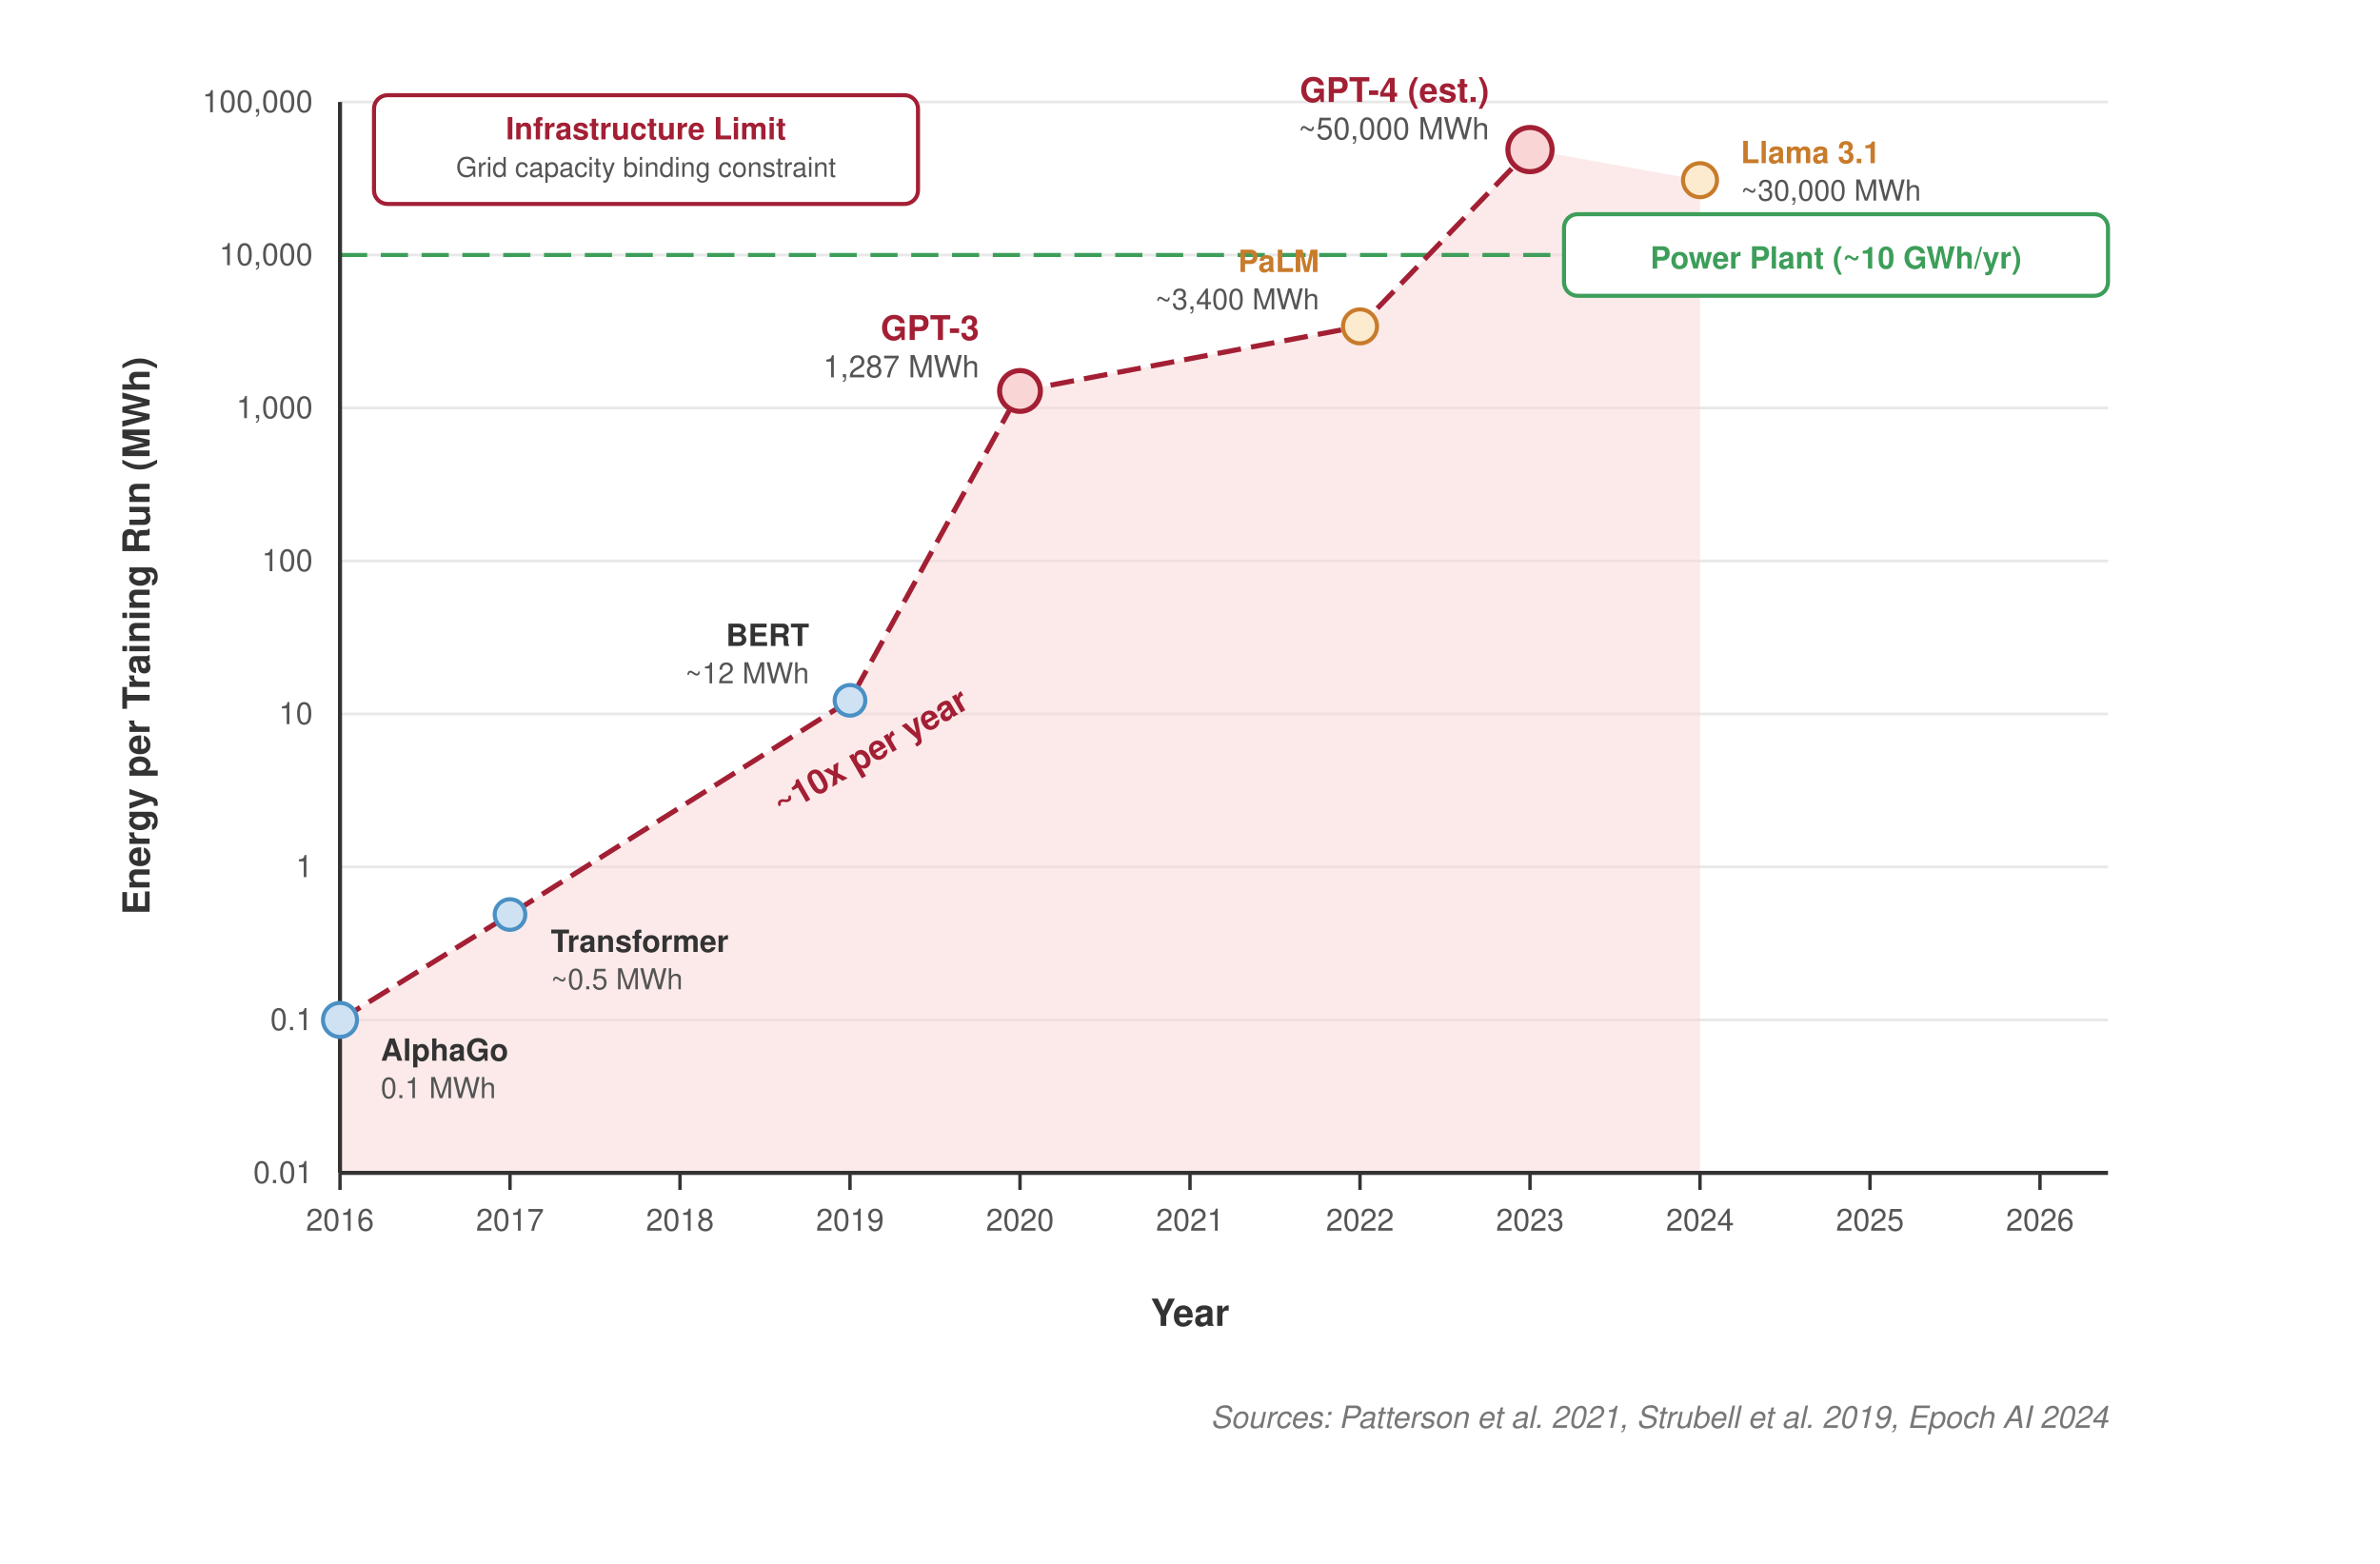
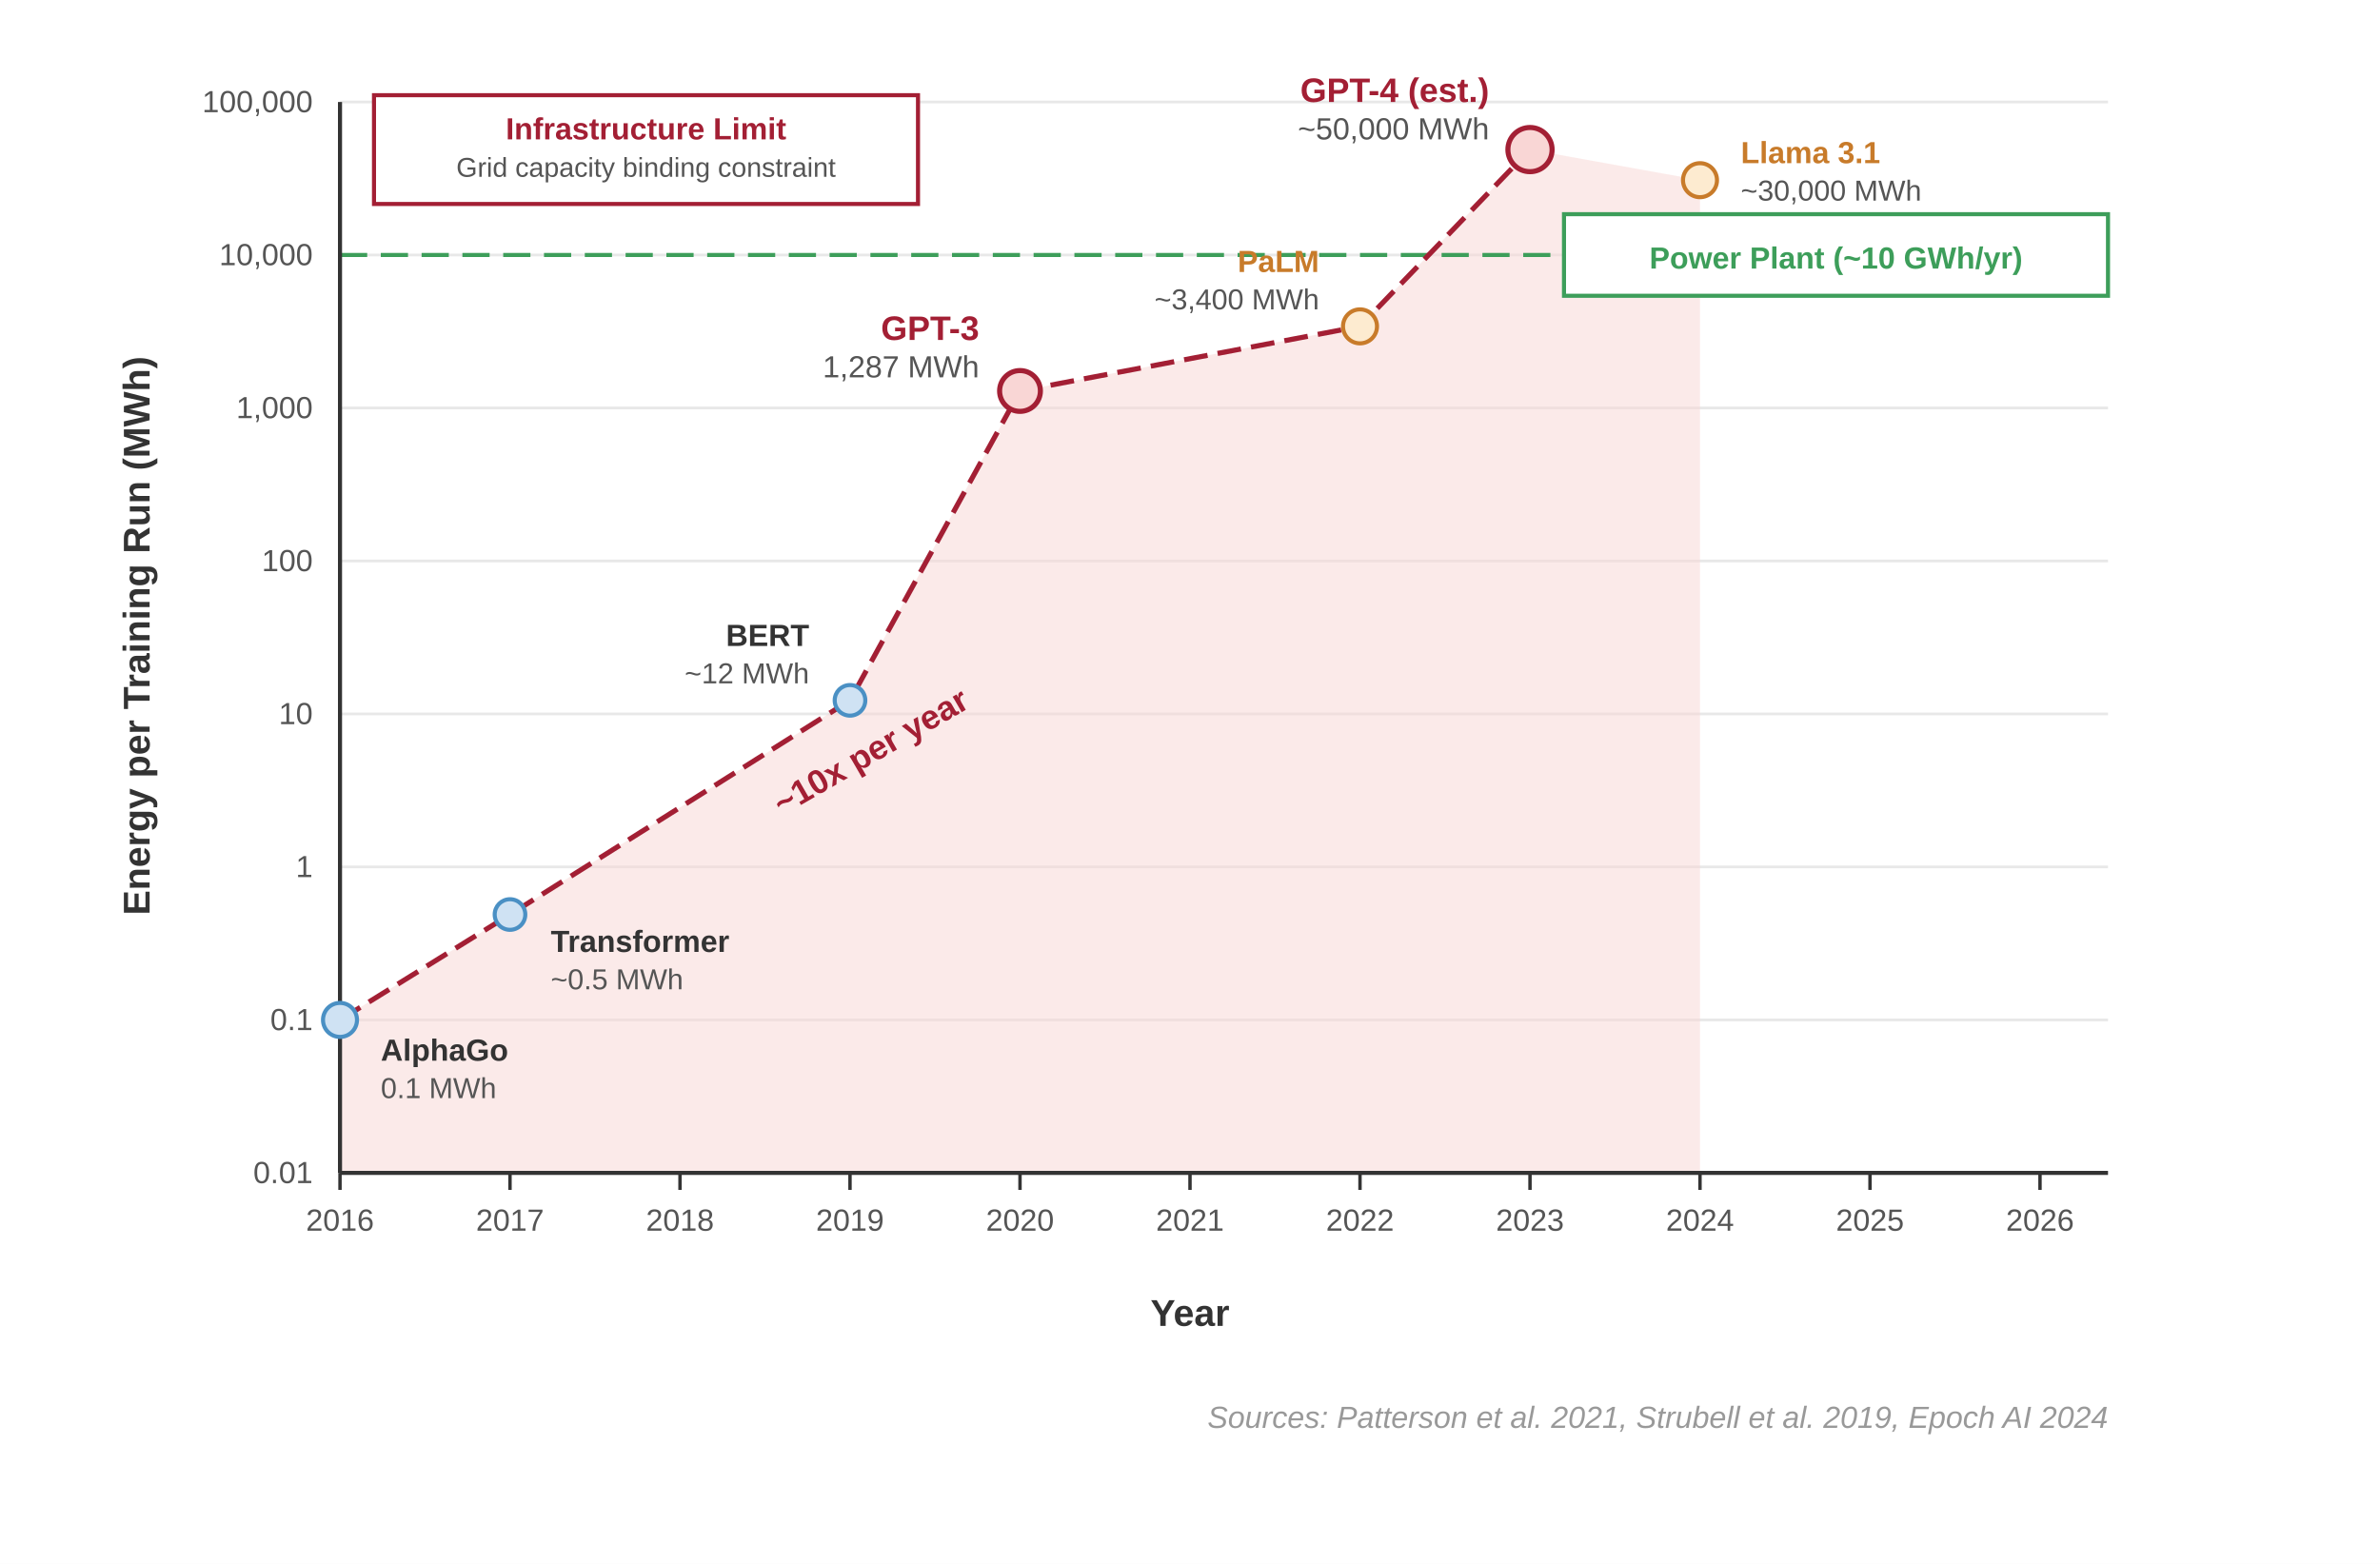
- <svg xmlns="http://www.w3.org/2000/svg" viewBox="-20 0 700 460" font-family="Helvetica Neue, Helvetica, Arial, sans-serif">
-   <rect x="-20" y="0" width="700" height="460" fill="#ffffff" />
+ <svg xmlns="http://www.w3.org/2000/svg" font-family="Arial, Helvetica, sans-serif" viewBox="-20 0 700 460">
+   <rect x="-20" y="0" width="700" height="460" fill="#fff" />
  <g stroke="#e8e8e8" stroke-width="0.8">
    <line x1="80" y1="345" x2="600" y2="345" />
    <line x1="80" y1="300" x2="600" y2="300" />
    <line x1="80" y1="255" x2="600" y2="255" />
    <line x1="80" y1="210" x2="600" y2="210" />
    <line x1="80" y1="165" x2="600" y2="165" />
    <line x1="80" y1="120" x2="600" y2="120" />
    <line x1="80" y1="75" x2="600" y2="75" />
    <line x1="80" y1="30" x2="600" y2="30" />
  </g>
  <path d="M80,300 L130,269 L230,206 L280,115 L380,96 L430,44 L480,53 L480,345 L80,345 Z" fill="#f9d6d5" fill-opacity="0.5" />
  <line x1="80" y1="75" x2="600" y2="75" stroke="#3d9e5a" stroke-width="1.2" stroke-dasharray="8,4" />
-   <rect x="440" y="63" width="160" height="24" rx="4" fill="#ffffff" stroke="#3d9e5a" stroke-width="1.2" />
+   <rect x="440" y="63" width="160" height="24" fill="#fff" stroke="#3d9e5a" stroke-width="1.2" />
  <text x="520" y="79" text-anchor="middle" font-size="9" font-weight="700" fill="#3d9e5a">Power Plant (~10 GWh/yr)</text>
-   <line x1="80" y1="30" x2="80" y2="345" stroke="#333333" stroke-width="1.2" />
-   <line x1="80" y1="345" x2="600" y2="345" stroke="#333333" stroke-width="1.2" />
-   <g font-size="9" fill="#555555" text-anchor="end">
+   <line x1="80" y1="30" x2="80" y2="345" stroke="#333" stroke-width="1.2" />
+   <line x1="80" y1="345" x2="600" y2="345" stroke="#333" stroke-width="1.2" />
+   <g font-size="9" fill="#555" text-anchor="end">
    <text x="72" y="348">0.01</text>
    <text x="72" y="303">0.1</text>
    <text x="72" y="258">1</text>
    <text x="72" y="213">10</text>
    <text x="72" y="168">100</text>
    <text x="72" y="123">1,000</text>
    <text x="72" y="78">10,000</text>
    <text x="72" y="33">100,000</text>
  </g>
-   <text x="24" y="187" text-anchor="middle" font-size="11" font-weight="600" fill="#333333" transform="rotate(-90,24,187)">Energy per Training Run (MWh)</text>
-   <g font-size="9" fill="#555555" text-anchor="middle">
+   <text x="24" y="187" text-anchor="middle" font-size="11" font-weight="600" fill="#333" transform="rotate(-90,24,187)">Energy per Training Run (MWh)</text>
+   <g font-size="9" fill="#555" text-anchor="middle">
    <text x="80" y="362">2016</text>
    <text x="130" y="362">2017</text>
    <text x="180" y="362">2018</text>
    <text x="230" y="362">2019</text>
    <text x="280" y="362">2020</text>
    <text x="330" y="362">2021</text>
    <text x="380" y="362">2022</text>
    <text x="430" y="362">2023</text>
    <text x="480" y="362">2024</text>
    <text x="530" y="362">2025</text>
    <text x="580" y="362">2026</text>
  </g>
-   <g stroke="#333333" stroke-width="1">
+   <g stroke="#333" stroke-width="1">
    <line x1="80" y1="345" x2="80" y2="350" />
    <line x1="130" y1="345" x2="130" y2="350" />
    <line x1="180" y1="345" x2="180" y2="350" />
    <line x1="230" y1="345" x2="230" y2="350" />
    <line x1="280" y1="345" x2="280" y2="350" />
    <line x1="330" y1="345" x2="330" y2="350" />
    <line x1="380" y1="345" x2="380" y2="350" />
    <line x1="430" y1="345" x2="430" y2="350" />
    <line x1="480" y1="345" x2="480" y2="350" />
    <line x1="530" y1="345" x2="530" y2="350" />
    <line x1="580" y1="345" x2="580" y2="350" />
  </g>
-   <text x="330" y="390" text-anchor="middle" font-size="11" font-weight="600" fill="#333333">Year</text>
+   <text x="330" y="390" text-anchor="middle" font-size="11" font-weight="600" fill="#333">Year</text>
  <path d="M80,300 L130,269 L230,206 L280,115 L380,96 L430,44" fill="none" stroke="#a31f34" stroke-width="1.5" stroke-dasharray="7,3" />
  <text x="210" y="240" font-size="10" font-weight="700" fill="#a31f34" transform="rotate(-30,210,240)">~10x per year</text>
-   <rect x="90" y="28" width="160" height="32" rx="4" fill="#ffffff" stroke="#a31f34" stroke-width="1.2" />
+   <rect x="90" y="28" width="160" height="32" fill="#fff" stroke="#a31f34" stroke-width="1.2" />
  <text x="170" y="41" text-anchor="middle" font-size="9" font-weight="700" fill="#a31f34">Infrastructure Limit</text>
-   <text x="170" y="52" text-anchor="middle" font-size="8" fill="#555555">Grid capacity binding constraint</text>
+   <text x="170" y="52" text-anchor="middle" font-size="8" fill="#555">Grid capacity binding constraint</text>
  <circle cx="80" cy="300" r="5" fill="#cfe2f3" stroke="#4a90c4" stroke-width="1.2" />
-   <text x="92" y="312" font-size="9" font-weight="700" fill="#333333">AlphaGo</text>
-   <text x="92" y="323" font-size="8.5" fill="#555555">0.1 MWh</text>
+   <text x="92" y="312" font-size="9" font-weight="700" fill="#333">AlphaGo</text>
+   <text x="92" y="323" font-size="8.5" fill="#555">0.1 MWh</text>
  <circle cx="130" cy="269" r="4.5" fill="#cfe2f3" stroke="#4a90c4" stroke-width="1.2" />
-   <text x="142" y="280" font-size="9" font-weight="700" fill="#333333">Transformer</text>
-   <text x="142" y="291" font-size="8.5" fill="#555555">~0.5 MWh</text>
+   <text x="142" y="280" font-size="9" font-weight="700" fill="#333">Transformer</text>
+   <text x="142" y="291" font-size="8.5" fill="#555">~0.5 MWh</text>
  <circle cx="230" cy="206" r="4.5" fill="#cfe2f3" stroke="#4a90c4" stroke-width="1.2" />
-   <text x="218" y="190" font-size="9" font-weight="700" fill="#333333" text-anchor="end">BERT</text>
-   <text x="218" y="201" font-size="8.5" fill="#555555" text-anchor="end">~12 MWh</text>
+   <text x="218" y="190" font-size="9" font-weight="700" fill="#333" text-anchor="end">BERT</text>
+   <text x="218" y="201" font-size="8.5" fill="#555" text-anchor="end">~12 MWh</text>
  <circle cx="280" cy="115" r="6" fill="#f9d6d5" stroke="#a31f34" stroke-width="1.5" />
  <text x="268" y="100" font-size="10" font-weight="700" fill="#a31f34" text-anchor="end">GPT-3</text>
-   <text x="268" y="111" font-size="9" fill="#555555" text-anchor="end">1,287 MWh</text>
+   <text x="268" y="111" font-size="9" fill="#555" text-anchor="end">1,287 MWh</text>
  <circle cx="380" cy="96" r="5" fill="#fdebd0" stroke="#c87b2a" stroke-width="1.2" />
  <text x="368" y="80" font-size="9" font-weight="700" fill="#c87b2a" text-anchor="end">PaLM</text>
-   <text x="368" y="91" font-size="8.5" fill="#555555" text-anchor="end">~3,400 MWh</text>
+   <text x="368" y="91" font-size="8.5" fill="#555" text-anchor="end">~3,400 MWh</text>
  <circle cx="430" cy="44" r="6.5" fill="#f9d6d5" stroke="#a31f34" stroke-width="1.5" />
  <text x="418" y="30" font-size="10" font-weight="700" fill="#a31f34" text-anchor="end">GPT-4 (est.)</text>
-   <text x="418" y="41" font-size="9" fill="#555555" text-anchor="end">~50,000 MWh</text>
+   <text x="418" y="41" font-size="9" fill="#555" text-anchor="end">~50,000 MWh</text>
  <circle cx="480" cy="53" r="5" fill="#fdebd0" stroke="#c87b2a" stroke-width="1.2" />
  <text x="492" y="48" font-size="9" font-weight="700" fill="#c87b2a">Llama 3.1</text>
-   <text x="492" y="59" font-size="8.5" fill="#555555">~30,000 MWh</text>
-   <text x="600" y="420" text-anchor="end" font-size="9" fill="#777777" font-style="italic">Sources: Patterson et al. 2021, Strubell et al. 2019, Epoch AI 2024</text>
+   <text x="492" y="59" font-size="8.5" fill="#555">~30,000 MWh</text>
+   <text x="600" y="420" text-anchor="end" font-size="9" fill="#999" font-style="italic">Sources: Patterson et al. 2021, Strubell et al. 2019, Epoch AI 2024</text>
</svg>
